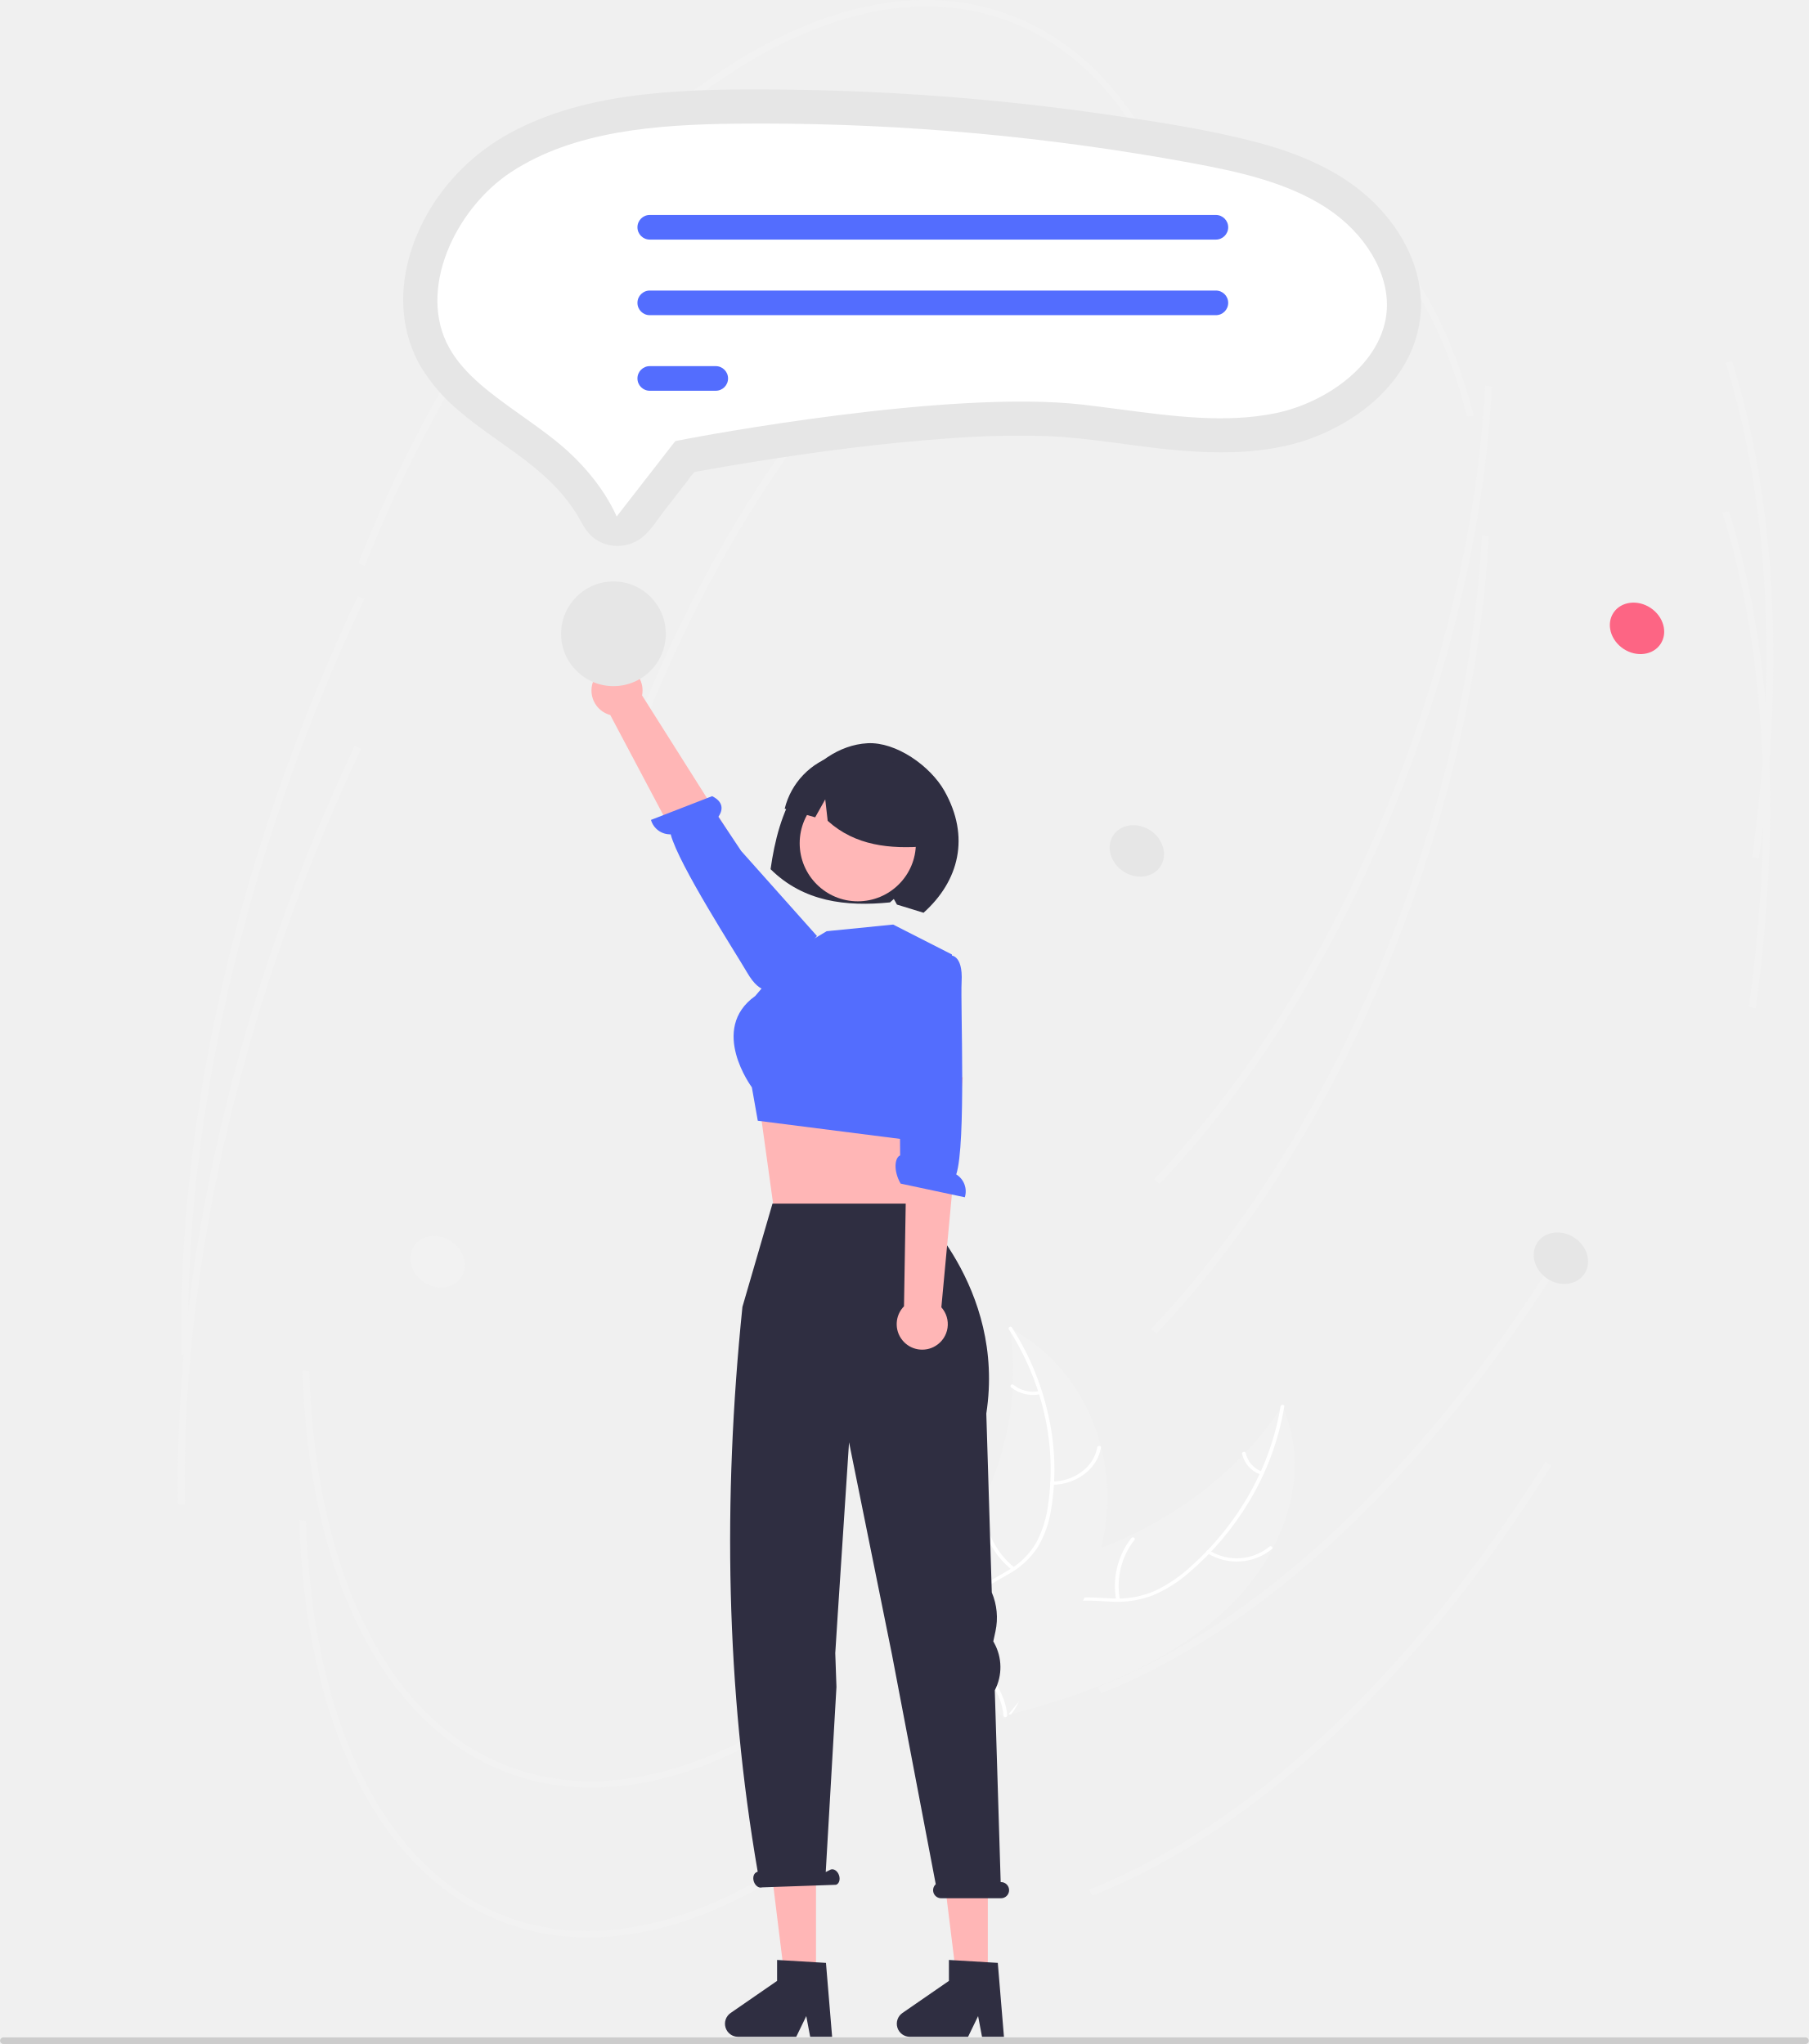
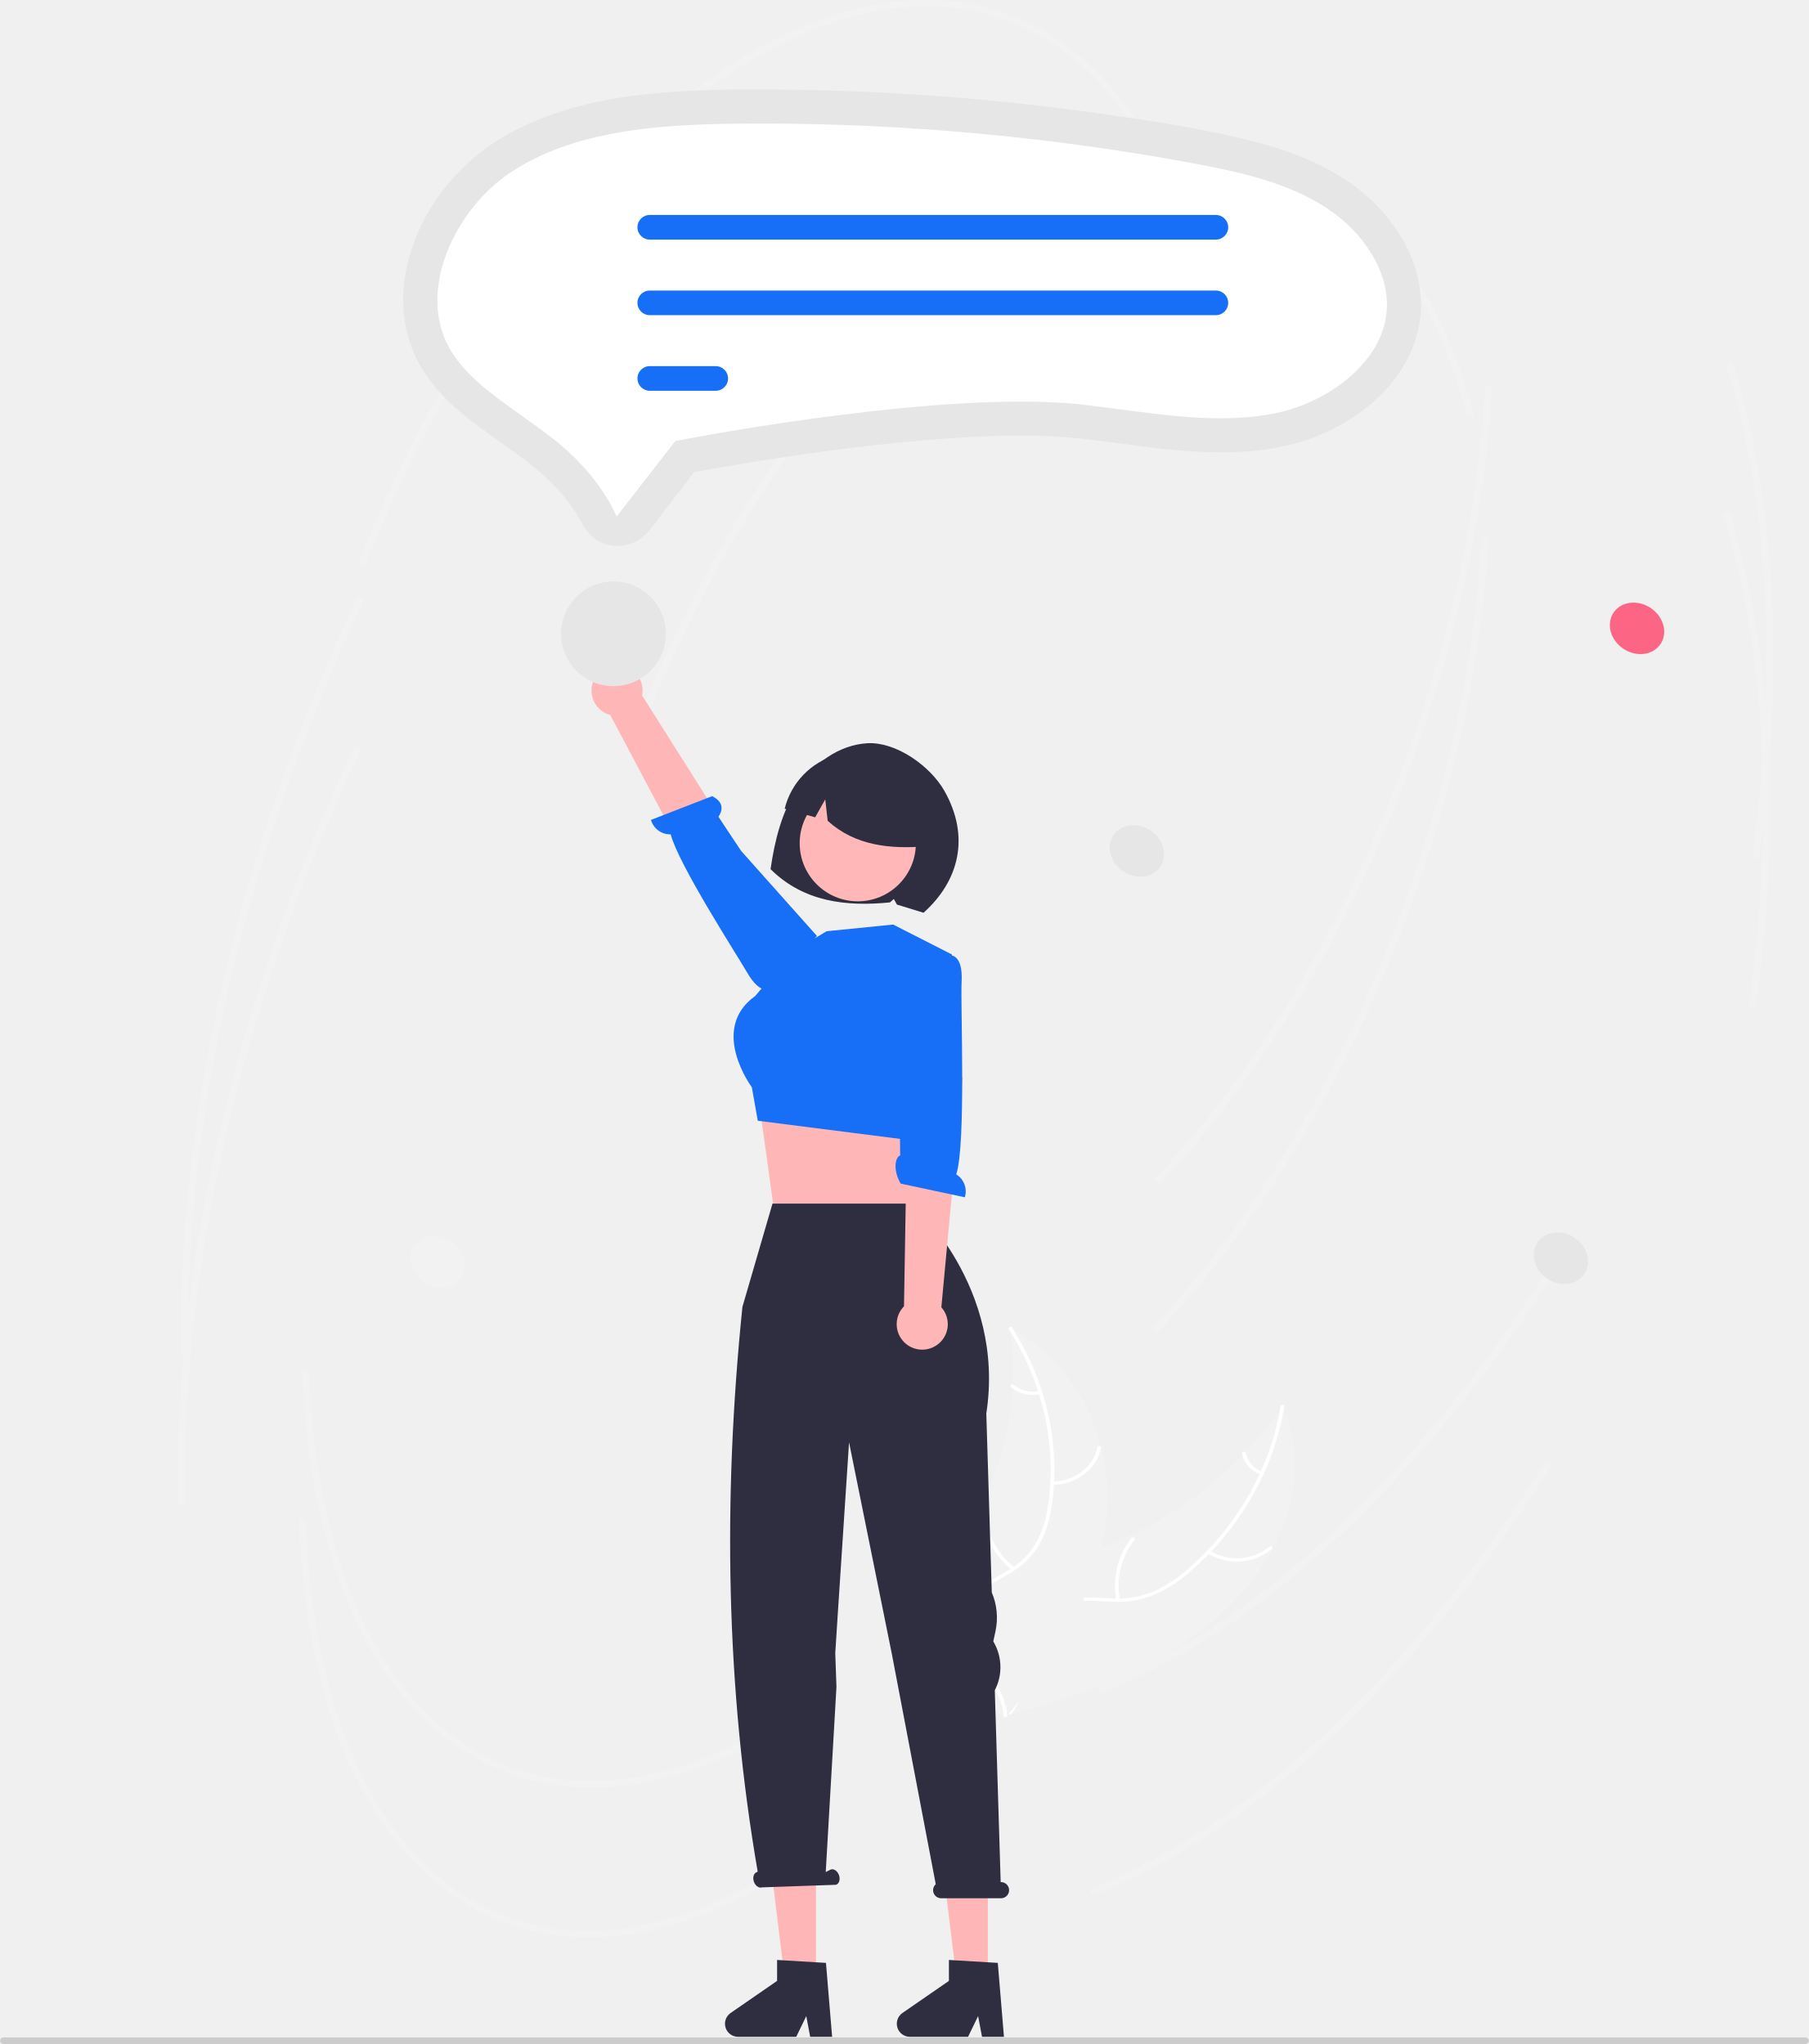
<svg xmlns="http://www.w3.org/2000/svg" data-name="Layer 1" width="652.675" height="737.697" viewBox="0 0 652.675 737.697">
  <path d="M716.054,662.011c20.719-19.504,31.402-48.723,20.271-73.439-16.204,24.871-42.88,44.458-73.808,54.195-12.046,3.792-25.899,6.921-32.451,16.486-4.077,5.952-4.374,13.406-2.537,20.146,1.837,6.74,5.619,12.939,9.364,19.054l.021,1.729C666.234,692.723,695.336,681.516,716.054,662.011Z" transform="translate(-273.6623 -81.15133)" fill="#f2f2f2" />
  <path d="M735.702,588.703c-3.493,21.524-14.924,42.218-32.402,57.818a51.441,51.441,0,0,1-12.769,8.707,33.523,33.523,0,0,1-15.297,2.826c-4.945-.157-9.983-.816-14.886.074a18.158,18.158,0,0,0-11.917,7.741c-3.251,4.781-4.33,10.292-5.17,15.713-.933,6.019-1.792,12.283-5.755,17.461-.48.627.668,1.238,1.148.612,6.895-9.008,4.588-20.521,9.24-30.235,2.171-4.533,5.927-8.525,11.543-9.894,4.911-1.197,10.106-.522,15.112-.325a35.978,35.978,0,0,0,15.075-2.28,48.262,48.262,0,0,0,13.107-8.249,103.579,103.579,0,0,0,21.586-25.549A96.834,96.834,0,0,0,737.049,588.728c.121-.744-1.226-.763-1.346-.025Z" transform="translate(-273.6623 -81.15133)" fill="#fff" />
  <path d="M709.289,641.711a20.135,20.135,0,0,0,23.31-1.489c.615-.53-.304-1.385-.92-.855a18.641,18.641,0,0,1-21.687,1.346c-.697-.447-1.397.553-.704.997Z" transform="translate(-273.6623 -81.15133)" fill="#fff" />
  <path d="M677.73,658.422a27.075,27.075,0,0,1,5.272-21.545c.478-.629-.671-1.24-1.148-.612a28.152,28.152,0,0,0-5.434,22.429c.144.744,1.452.467,1.309-.273Z" transform="translate(-273.6623 -81.15133)" fill="#fff" />
  <path d="M729.007,612.26a9.154,9.154,0,0,1-5.875-6.7c-.133-.745-1.441-.467-1.309.273a10.249,10.249,0,0,0,6.481,7.424.761.761,0,0,0,.926-.193.545.545,0,0,0-.222-.804Z" transform="translate(-273.6623 -81.15133)" fill="#fff" />
  <path d="M638.076,560.469c.068.467.135.934.195,1.408a101.684,101.684,0,0,1,.849,18.948c-.015.489-.038.985-.069,1.473a110.234,110.234,0,0,1-12.318,44.092,115.865,115.865,0,0,1-10.038,15.956c-5.258,7.029-11.603,14.287-13.816,22.182a18.145,18.145,0,0,0-.547,2.496l32.155,33.046c.116.043.225.093.341.137l1.214,1.37c.217-.251.437-.515.654-.765.127-.145.246-.297.373-.442.082-.099.164-.198.245-.283.028-.033.055-.066.074-.093.081-.085.145-.172.217-.251q1.846-2.209,3.663-4.448c.009-.006.009-.006.01-.02,9.195-11.394,17.376-23.555,23.172-36.408.174-.387.358-.78.517-1.181a103.131,103.131,0,0,0,6.055-17.878,88.69,88.69,0,0,0,1.765-10.099,73.201,73.201,0,0,0-1.778-26.203c-4.329-17.142-14.921-32.891-31.647-42.326C638.934,560.938,638.513,560.704,638.076,560.469Z" transform="translate(-273.6623 -81.15133)" fill="#f2f2f2" />
  <path d="M637.666,560.898c12.128,19.013,17.342,41.515,14.199,63.113a40.428,40.428,0,0,1-4.161,13.631,27.288,27.288,0,0,1-10.255,10.258c-4.058,2.461-8.536,4.57-11.835,7.845a14.415,14.415,0,0,0-4.151,12.414c.718,5.518,3.675,10.482,6.761,15.25,3.426,5.294,7.082,10.745,7.506,16.952.051.752,1.392.639,1.34-.112-.738-10.799-10.558-18.784-13.576-28.974-1.408-4.755-1.176-9.907,2.359-13.937,3.091-3.524,7.708-5.703,11.841-8.164a29.571,29.571,0,0,0,10.457-9.705,37.744,37.744,0,0,0,4.749-13.442,88.277,88.277,0,0,0-.471-31.69,97.483,97.483,0,0,0-13.671-34.123c-.419-.657-1.508.032-1.092.684Z" transform="translate(-273.6623 -81.15133)" fill="#fff" />
  <path d="M653.313,617.038c8.807-.08,16.321-5.82,17.58-13.381.124-.745-1.202-.947-1.327-.201-1.179,7.083-8.15,12.343-16.383,12.418-.866.008-.732,1.172.129,1.164Z" transform="translate(-273.6623 -81.15133)" fill="#fff" />
  <path d="M639.695,646.887a28.747,28.747,0,0,1-10.722-19.96c-.054-.752-1.395-.639-1.34.112A29.922,29.922,0,0,0,638.839,647.79c.63.519,1.483-.387.856-.903Z" transform="translate(-273.6623 -81.15133)" fill="#fff" />
  <path d="M648.645,583.209a11.295,11.295,0,0,1-9.334-2.276c-.622-.525-1.475.381-.856.903a12.656,12.656,0,0,0,10.32,2.538c.358-.07.639-.295.606-.638a.658.658,0,0,0-.735-.526Z" transform="translate(-273.6623 -81.15133)" fill="#fff" />
  <path d="M563.568,699.199c-40.021,27.363-79.812,34.308-112.042,19.555-41.361-18.932-66.416-71.057-68.74-143.009l2.45.23c2.291,70.95,26.754,122.238,67.114,140.712,31.367,14.357,70.298,7.457,109.623-19.43Z" transform="translate(-273.6623 -81.15133)" fill="#f2f2f2" />
  <path d="M810.887,235.88c-3.941,43.423-15.169,89.211-32.778,133.39-21.775,54.633-51.526,102.754-86.037,139.159l-1.915-1.67c34.344-36.231,63.959-84.139,85.643-138.546,19.597-49.167,31.254-100.332,33.724-147.942l2.447.41Q811.583,228.224,810.887,235.88Z" transform="translate(-273.6623 -81.15133)" fill="#f2f2f2" />
  <path d="M704.571,174.166l-2.379.261c-10.607-41.684-31.168-70.563-59.462-83.514-35.968-16.463-80.443-5.408-125.234,31.13-45.018,36.724-84.872,94.733-112.217,163.343l-2.308-1.056C430.436,215.42,470.493,157.131,515.764,120.203c45.498-37.115,90.881-48.252,127.79-31.357C672.658,102.167,693.757,131.671,704.571,174.166Z" transform="translate(-273.6623 -81.15133)" fill="#f2f2f2" />
  <path d="M836.584,537.075C788.111,614.191,729.304,669.29,670.994,692.223l-1.18-2.163C727.721,667.286,786.184,612.469,834.435,535.705Z" transform="translate(-273.6623 -81.15133)" fill="#f2f2f2" />
  <path d="M911.37,364.301q-1.198,13.201-3.072,26.725l-2.431-.589c9.329-67.283,6.02-128.974-9.573-178.416l2.343-.392C912.237,254.759,916.561,307.108,911.37,364.301Z" transform="translate(-273.6623 -81.15133)" fill="#f2f2f2" />
  <path d="M405.096,297.455c-6.222,13.107-12.139,26.685-17.589,40.358-31.361,78.682-47.253,159.038-45.954,232.383l-2.451-.262c-1.3-73.619,14.638-154.251,46.097-233.178,5.465-13.711,11.4-27.328,17.64-40.472Z" transform="translate(-273.6623 -81.15133)" fill="#f2f2f2" />
  <path d="M562.391,753.263c-40.021,27.363-79.812,34.308-112.042,19.555-41.361-18.932-66.416-71.057-68.74-143.009l2.45.23c2.291,70.95,26.754,122.238,67.114,140.712,31.367,14.357,70.298,7.457,109.623-19.43Z" transform="translate(-273.6623 -81.15133)" fill="#f2f2f2" />
  <path d="M809.711,289.944c-3.941,43.423-15.169,89.211-32.778,133.39-21.775,54.633-51.526,102.754-86.037,139.159l-1.915-1.67c34.344-36.231,63.959-84.139,85.643-138.546,19.597-49.167,31.254-100.332,33.724-147.942l2.447.41Q810.407,282.287,809.711,289.944Z" transform="translate(-273.6623 -81.15133)" fill="#f2f2f2" />
  <path d="M805.394,231.23l-2.379.261c-10.607-41.684-31.168-70.563-59.462-83.514-35.968-16.463-80.443-5.408-125.234,31.13-45.018,36.724-84.872,94.733-112.217,163.343l-2.308-1.056c27.466-68.909,67.523-127.198,112.794-164.127,45.498-37.115,90.881-48.252,127.79-31.357C773.482,159.231,794.581,188.735,805.394,231.23Z" transform="translate(-273.6623 -81.15133)" fill="#f2f2f2" />
  <path d="M833.407,610.138c-48.472,77.116-107.28,132.216-165.59,155.148l-1.18-2.163C724.544,740.35,783.007,685.532,831.258,608.769Z" transform="translate(-273.6623 -81.15133)" fill="#f2f2f2" />
  <path d="M910.193,418.365q-1.198,13.201-3.072,26.725l-2.431-.589c9.329-67.283,6.02-128.974-9.573-178.416l2.343-.392C911.061,308.822,915.384,361.172,910.193,418.365Z" transform="translate(-273.6623 -81.15133)" fill="#f2f2f2" />
  <path d="M403.92,351.519c-6.222,13.107-12.139,26.685-17.589,40.358-31.361,78.682-47.253,159.038-45.954,232.383l-2.451-.262c-1.3-73.619,14.638-154.251,46.097-233.178,5.465-13.711,11.4-27.328,17.64-40.472Z" transform="translate(-273.6623 -81.15133)" fill="#f2f2f2" />
  <ellipse cx="864.324" cy="307.932" rx="8.857" ry="10.195" transform="translate(-144.4767 775.8252) rotate(-56.36398)" fill="#fd6584" />
  <path d="M561.388,365.494c5.673-8.694,14.937-15.526,25.253-16.103,10.317-.577,22.714,8.208,27.806,17.248,9.314,16.535,5.272,32.435-7.556,43.935-1.742-.591-7.824-2.376-9.595-2.946l-1.123-2.028-1.385,1.233c-15.853,1.582-31.167-.18-43.098-11.992C553.173,384.561,555.715,374.188,561.388,365.494Z" transform="translate(-273.6623 -81.15133)" fill="#2f2e41" />
  <polygon points="330.231 400.404 328.357 417.785 329.46 440.578 278.975 434.58 274.231 400.404 280.275 400.463 330.231 400.404" fill="#ffb6b6" />
  <circle cx="309.503" cy="304.328" r="20.964" fill="#ffb7b7" />
-   <path d="M559.936,424.43l11.996-7.198,23.993-2.399,21.206,10.799-.213,32.988-13.453,34.214L547.083,485.636l-2.142-12.068s-15.595-20.946,1.2-32.942Z" transform="translate(-273.6623 -81.15133)" fill="#536dfe" />
+   <path d="M559.936,424.43l11.996-7.198,23.993-2.399,21.206,10.799-.213,32.988-13.453,34.214L547.083,485.636l-2.142-12.068s-15.595-20.946,1.2-32.942Z" transform="translate(-273.6623 -81.15133)" fill="#166ff6" />
  <path d="M575.327,353.642a26.331,26.331,0,0,1,32.316,32.959c-12.768,1.019-25.388-.173-35.337-9.206l-.885-7.749-3.63,6.484q-5.492-1.545-11.001-3.109A26.885,26.885,0,0,1,575.327,353.642Z" transform="translate(-273.6623 -81.15133)" fill="#2f2e41" />
  <path d="M487.935,326.477a9.157,9.157,0,0,0,5.919,12.733l39.058,73.696,15.765-12.168-43.35-68.615a9.207,9.207,0,0,0-17.392-5.647Z" transform="translate(-273.6623 -81.15133)" fill="#ffb6b6" />
-   <path d="M552.005,437.809s-3.619,3.21-8.766-5.654c-4.121-7.096-24.671-38.87-27.581-49.885a7.194,7.194,0,0,1-7.118-5.208l22.074-8.568c4.799,2.399,3.467,5.725,2.25,7.445l8.221,12.331,27.346,30.688-13.768,16.576Z" transform="translate(-273.6623 -81.15133)" fill="#536dfe" />
+   <path d="M552.005,437.809s-3.619,3.21-8.766-5.654c-4.121-7.096-24.671-38.87-27.581-49.885a7.194,7.194,0,0,1-7.118-5.208l22.074-8.568c4.799,2.399,3.467,5.725,2.25,7.445l8.221,12.331,27.346,30.688-13.768,16.576Z" transform="translate(-273.6623 -81.15133)" fill="#166ff6" />
  <path d="M925.147,818.849H274.853a1.191,1.191,0,0,1,0-2.381H925.147a1.191,1.191,0,0,1,0,2.381Z" transform="translate(-273.6623 -81.15133)" fill="#ccc" />
  <path d="M769.462,154.332c-11.737-11.569-27.41-17.954-43.128-22.039-17.792-4.624-36.19-7.348-54.367-9.961q-28.414-4.085-57.054-6.302-28.601-2.205-57.306-2.525c-17.052-.191-34.218-.197-51.186,1.695-15.982,1.782-31.926,5.358-46.335,12.698a76.616,76.616,0,0,0-31.103,28.468c-6.896,11.367-10.996,24.992-9.57,38.354a47.036,47.036,0,0,0,6.012,18.678A64.802,64.802,0,0,0,439.976,230.032c11.906,10.053,26.14,17.402,36.382,29.35a58.095,58.095,0,0,1,7.047,10.172c1.487,2.754,3.16,5.125,5.926,6.732A14.396,14.396,0,0,0,505.268,275.175c3.191-2.504,5.482-6.364,7.951-9.541l8.609-11.079a17.414,17.414,0,0,1,2.152-2.77c.58-.48-.377-.057-.187-.177.104-.066.288-.029.402-.076a9.347,9.347,0,0,1,1.755-.326q9.429-1.734,18.899-3.243c23.31-3.761,46.771-6.864,70.33-8.536a327.163,327.163,0,0,1,36.506-.871c15.744.644,31.27,3.77,46.956,5.119,16.888,1.452,34.628,1.251,50.541-5.261,12.737-5.212,24.564-13.981,31.46-26.093a43.887,43.887,0,0,0,5.672-18.701C787.156,178.694,779.898,164.618,769.462,154.332Z" transform="translate(-273.6623 -81.15133)" fill="#e6e6e6" />
  <path d="M548.221,125.74q-4.505,0-9.005.048c-28.804.306-58.572,2.634-81.162,17.481-20.051,13.179-34.104,42.533-22.211,63.585,5.461,9.667,15.355,16.703,25.831,24.152,4.106,2.92,8.352,5.94,12.421,9.192,8.889,7.104,17.26,16.637,22.076,27.357l21.151-27.219,3.996-.765c3.845-.736,94.712-17.966,143.105-12.372,4.45.515,8.949,1.107,13.3,1.679,19.66,2.587,38.229,5.028,56.055,1.423,18.611-3.766,39.046-18.139,40.262-37.36.833-13.159-7.728-27.594-21.809-36.776-14.238-9.284-31.995-13.117-48.963-16.247A856.345,856.345,0,0,0,548.221,125.74Z" transform="translate(-273.6623 -81.15133)" fill="#fff" />
-   <path d="M712.369,167.623H508.106a4.444,4.444,0,0,1,0-8.889H712.369a4.444,4.444,0,0,1,0,8.889Z" transform="translate(-273.6623 -81.15133)" fill="#536dfe" />
-   <path d="M712.369,194.902H508.106a4.444,4.444,0,1,1,0-8.889H712.369a4.444,4.444,0,0,1,0,8.889Z" transform="translate(-273.6623 -81.15133)" fill="#536dfe" />
-   <path d="M531.91,222.181H508.106a4.444,4.444,0,0,1,0-8.889H531.91a4.444,4.444,0,0,1,0,8.889Z" transform="translate(-273.6623 -81.15133)" fill="#536dfe" />
+   <path d="M712.369,167.623H508.106a4.444,4.444,0,0,1,0-8.889H712.369a4.444,4.444,0,0,1,0,8.889Z" transform="translate(-273.6623 -81.15133)" fill="#166ff6" />
+   <path d="M712.369,194.902H508.106a4.444,4.444,0,1,1,0-8.889H712.369a4.444,4.444,0,0,1,0,8.889Z" transform="translate(-273.6623 -81.15133)" fill="#166ff6" />
+   <path d="M531.91,222.181H508.106a4.444,4.444,0,0,1,0-8.889H531.91a4.444,4.444,0,0,1,0,8.889Z" transform="translate(-273.6623 -81.15133)" fill="#166ff6" />
  <circle cx="221.342" cy="228.743" r="18.89" fill="#e6e6e6" />
  <ellipse cx="431.556" cy="536.534" rx="8.857" ry="10.195" transform="translate(-527.8556 517.49) rotate(-56.36398)" fill="#f2f2f2" />
  <ellipse cx="836.855" cy="535.248" rx="8.857" ry="10.195" transform="translate(-345.9873 854.3582) rotate(-56.36398)" fill="#e6e6e6" />
  <ellipse cx="683.855" cy="388.248" rx="8.857" ry="10.195" transform="translate(-291.85 661.4) rotate(-56.36398)" fill="#e6e6e6" />
  <polygon points="356.417 715.978 345.379 715.978 340.127 673.404 356.417 673.404 356.417 715.978" fill="#ffb6b6" />
  <path d="M635.905,816.253h-7.916l-1.413-7.473-3.619,7.473H601.964a4.719,4.719,0,0,1-2.682-8.603l16.765-11.579V788.517l17.634,1.053Z" transform="translate(-273.6623 -81.15133)" fill="#2f2e41" />
  <polygon points="294.417 715.978 283.379 715.978 278.127 673.404 294.417 673.404 294.417 715.978" fill="#ffb6b6" />
  <path d="M573.905,816.253h-7.916l-1.413-7.473-3.619,7.473H539.964a4.719,4.719,0,0,1-2.682-8.603l16.765-11.579V788.517l17.634,1.053Z" transform="translate(-273.6623 -81.15133)" fill="#2f2e41" />
  <path d="M634.842,760.415h-.12l-2.123-69.223a18.101,18.101,0,0,0-.237-17.105l-.304-.55.788-3.653a23.267,23.267,0,0,0-1.33-14.003l-1.98-64.573c7.075-45.851-26.642-75.754-26.642-75.754H552.385L541.542,552.811c-7.169,69.841-5.868,137.898,5.508,203.834l-.31.157c-1.117.385-1.596,1.932-1.07,3.455s1.857,2.445,2.974,2.059l26.674-.928c1.117-.385,1.596-1.932,1.07-3.455-.526-1.523-1.857-2.445-2.974-2.059l-1.814.917,3.868-66.798-.429-12.201.884-13.842,4.089-62.261,15.476,76.563,15.808,82.933a2.908,2.908,0,0,0,1.961,5.063h21.585a2.917,2.917,0,1,0,0-5.834Z" transform="translate(-273.6623 -81.15133)" fill="#2f2e41" />
  <path d="M611.287,566.861a9.157,9.157,0,0,0,2.031-13.894l7.736-83.047L601.198,471.453l-1.361,81.15a9.207,9.207,0,0,0,11.45,14.257Z" transform="translate(-273.6623 -81.15133)" fill="#ffb6b6" />
-   <path d="M616.395,425.963s4.787-.7,4.232,9.534c-.444,8.194,1.666,58.697-1.939,69.504a7.194,7.194,0,0,1,3.098,8.258l-23.158-4.936c-2.698-4.637-2.139-9.399-.178-10.17l-.115-14.82-5.118-48.851,19.71-8.074Z" transform="translate(-273.6623 -81.15133)" fill="#536dfe" />
+   <path d="M616.395,425.963s4.787-.7,4.232,9.534c-.444,8.194,1.666,58.697-1.939,69.504a7.194,7.194,0,0,1,3.098,8.258l-23.158-4.936c-2.698-4.637-2.139-9.399-.178-10.17l-.115-14.82-5.118-48.851,19.71-8.074Z" transform="translate(-273.6623 -81.15133)" fill="#166ff6" />
</svg>
